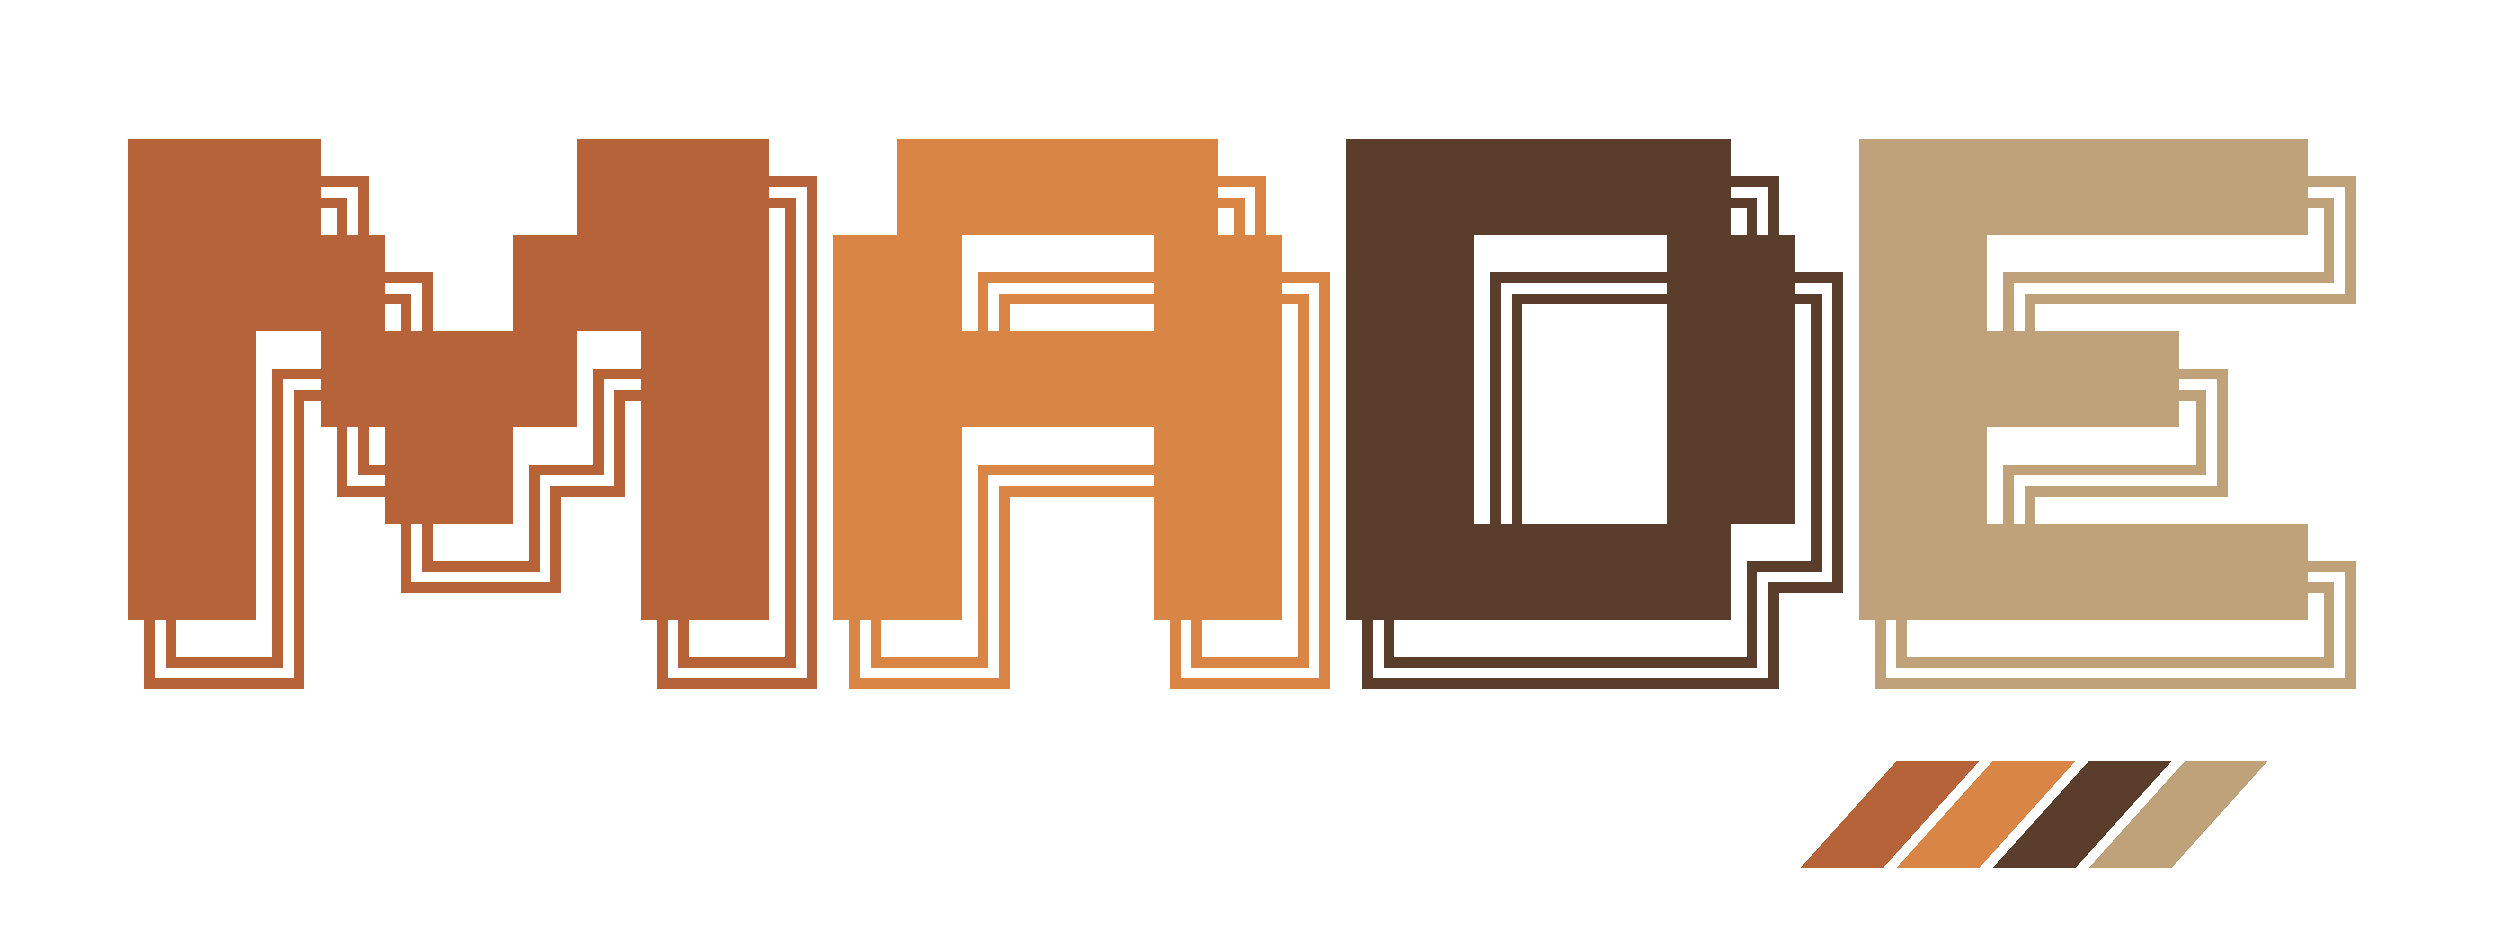
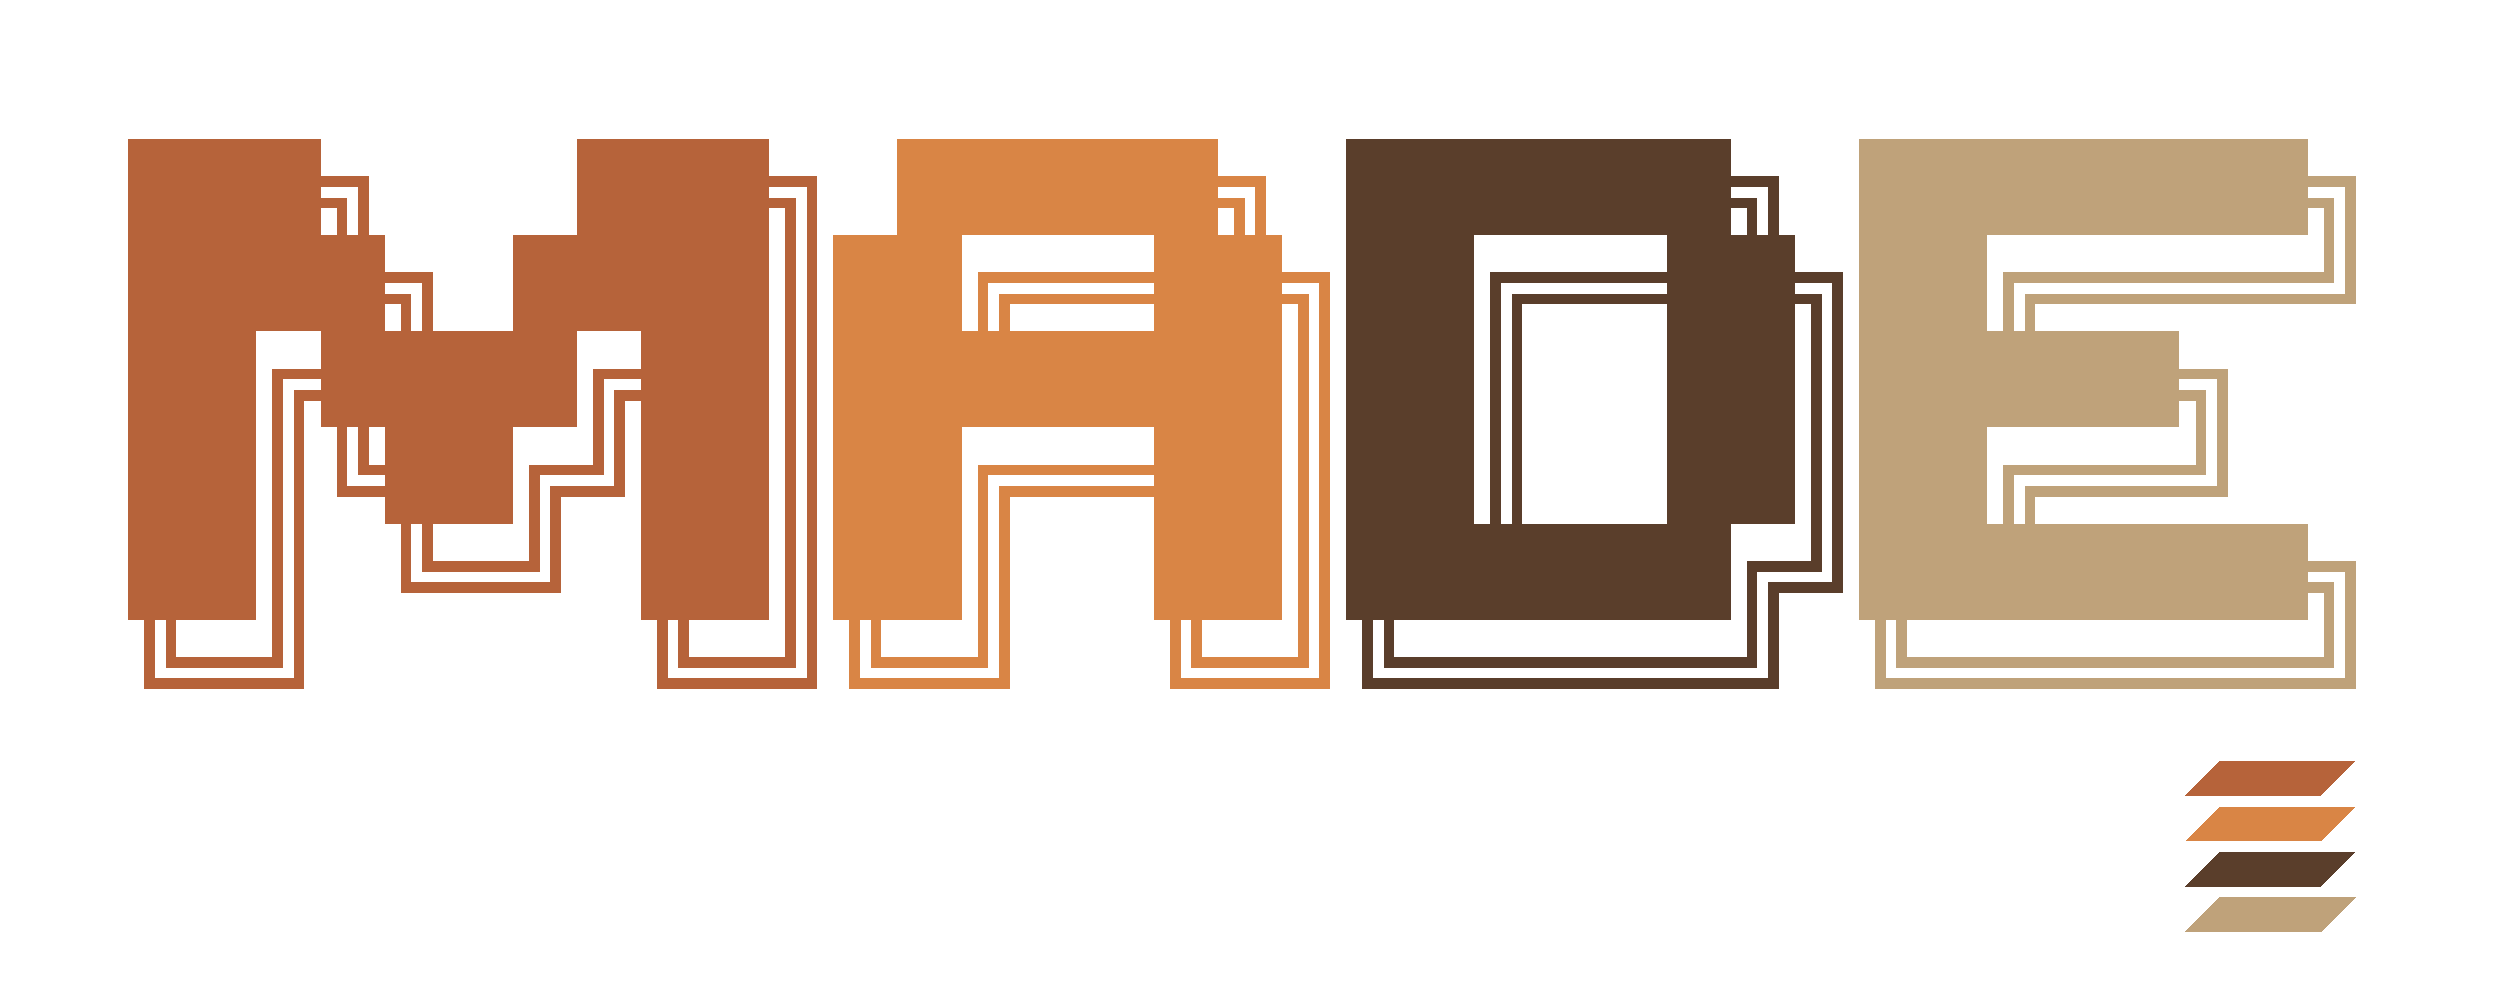
- <svg xmlns="http://www.w3.org/2000/svg" width="936" height="350" viewBox="0 0 936 350" role="img" aria-labelledby="made-title made-desc">
+ <svg xmlns="http://www.w3.org/2000/svg" width="936" height="374" viewBox="0 0 936 374" role="img" aria-labelledby="made-title made-desc">
  <g shape-rendering="crispEdges">
    <rect x="48" y="52" width="24" height="36" fill="#B6633A" />
    <rect x="72" y="52" width="24" height="36" fill="#B6633A" />
    <rect x="96" y="52" width="24" height="36" fill="#B6633A" />
    <rect x="120" y="66" width="18" height="4" fill="#B6633A" />
    <rect x="134" y="66" width="4" height="22" fill="#B6633A" />
    <rect x="120" y="74" width="10" height="4" fill="#B6633A" />
    <rect x="126" y="74" width="4" height="14" fill="#B6633A" />
    <rect x="216" y="52" width="24" height="36" fill="#B6633A" />
    <rect x="240" y="52" width="24" height="36" fill="#B6633A" />
    <rect x="264" y="52" width="24" height="36" fill="#B6633A" />
    <rect x="288" y="66" width="18" height="4" fill="#B6633A" />
    <rect x="302" y="66" width="4" height="22" fill="#B6633A" />
    <rect x="288" y="74" width="10" height="4" fill="#B6633A" />
    <rect x="294" y="74" width="4" height="14" fill="#B6633A" />
    <rect x="336" y="52" width="24" height="36" fill="#D98545" />
    <rect x="360" y="52" width="24" height="36" fill="#D98545" />
    <rect x="384" y="52" width="24" height="36" fill="#D98545" />
    <rect x="408" y="52" width="24" height="36" fill="#D98545" />
    <rect x="432" y="52" width="24" height="36" fill="#D98545" />
    <rect x="456" y="66" width="18" height="4" fill="#D98545" />
    <rect x="470" y="66" width="4" height="22" fill="#D98545" />
    <rect x="456" y="74" width="10" height="4" fill="#D98545" />
    <rect x="462" y="74" width="4" height="14" fill="#D98545" />
    <rect x="504" y="52" width="24" height="36" fill="#5A3E2B" />
    <rect x="528" y="52" width="24" height="36" fill="#5A3E2B" />
    <rect x="552" y="52" width="24" height="36" fill="#5A3E2B" />
    <rect x="576" y="52" width="24" height="36" fill="#5A3E2B" />
    <rect x="600" y="52" width="24" height="36" fill="#5A3E2B" />
    <rect x="624" y="52" width="24" height="36" fill="#5A3E2B" />
    <rect x="648" y="66" width="18" height="4" fill="#5A3E2B" />
    <rect x="662" y="66" width="4" height="22" fill="#5A3E2B" />
    <rect x="648" y="74" width="10" height="4" fill="#5A3E2B" />
    <rect x="654" y="74" width="4" height="14" fill="#5A3E2B" />
    <rect x="696" y="52" width="24" height="36" fill="#BFA27A" />
    <rect x="720" y="52" width="24" height="36" fill="#BFA27A" />
    <rect x="744" y="52" width="24" height="36" fill="#BFA27A" />
    <rect x="768" y="52" width="24" height="36" fill="#BFA27A" />
    <rect x="792" y="52" width="24" height="36" fill="#BFA27A" />
    <rect x="816" y="52" width="24" height="36" fill="#BFA27A" />
    <rect x="840" y="52" width="24" height="36" fill="#BFA27A" />
    <rect x="864" y="66" width="18" height="4" fill="#BFA27A" />
    <rect x="878" y="66" width="4" height="22" fill="#BFA27A" />
    <rect x="864" y="74" width="10" height="4" fill="#BFA27A" />
    <rect x="870" y="74" width="4" height="14" fill="#BFA27A" />
    <rect x="48" y="88" width="24" height="36" fill="#B6633A" />
    <rect x="72" y="88" width="24" height="36" fill="#B6633A" />
    <rect x="96" y="88" width="24" height="36" fill="#B6633A" />
    <rect x="120" y="88" width="24" height="36" fill="#B6633A" />
    <rect x="144" y="102" width="18" height="4" fill="#B6633A" />
    <rect x="158" y="102" width="4" height="22" fill="#B6633A" />
    <rect x="144" y="110" width="10" height="4" fill="#B6633A" />
    <rect x="150" y="110" width="4" height="14" fill="#B6633A" />
    <rect x="192" y="88" width="24" height="36" fill="#B6633A" />
    <rect x="216" y="88" width="24" height="36" fill="#B6633A" />
    <rect x="240" y="88" width="24" height="36" fill="#B6633A" />
    <rect x="264" y="88" width="24" height="36" fill="#B6633A" />
    <rect x="294" y="88" width="4" height="36" fill="#B6633A" />
    <rect x="302" y="88" width="4" height="36" fill="#B6633A" />
    <rect x="312" y="88" width="24" height="36" fill="#D98545" />
    <rect x="336" y="88" width="24" height="36" fill="#D98545" />
    <rect x="366" y="102" width="18" height="4" fill="#D98545" />
    <rect x="366" y="102" width="4" height="22" fill="#D98545" />
    <rect x="374" y="110" width="10" height="4" fill="#D98545" />
    <rect x="374" y="110" width="4" height="14" fill="#D98545" />
    <rect x="384" y="102" width="24" height="4" fill="#D98545" />
    <rect x="384" y="110" width="24" height="4" fill="#D98545" />
    <rect x="408" y="102" width="24" height="4" fill="#D98545" />
    <rect x="408" y="110" width="24" height="4" fill="#D98545" />
    <rect x="432" y="88" width="24" height="36" fill="#D98545" />
    <rect x="456" y="88" width="24" height="36" fill="#D98545" />
    <rect x="480" y="102" width="18" height="4" fill="#D98545" />
    <rect x="494" y="102" width="4" height="22" fill="#D98545" />
    <rect x="480" y="110" width="10" height="4" fill="#D98545" />
    <rect x="486" y="110" width="4" height="14" fill="#D98545" />
    <rect x="504" y="88" width="24" height="36" fill="#5A3E2B" />
    <rect x="528" y="88" width="24" height="36" fill="#5A3E2B" />
    <rect x="558" y="102" width="18" height="4" fill="#5A3E2B" />
    <rect x="558" y="102" width="4" height="22" fill="#5A3E2B" />
    <rect x="566" y="110" width="10" height="4" fill="#5A3E2B" />
    <rect x="566" y="110" width="4" height="14" fill="#5A3E2B" />
    <rect x="576" y="102" width="24" height="4" fill="#5A3E2B" />
    <rect x="576" y="110" width="24" height="4" fill="#5A3E2B" />
    <rect x="600" y="102" width="24" height="4" fill="#5A3E2B" />
    <rect x="600" y="110" width="24" height="4" fill="#5A3E2B" />
    <rect x="624" y="88" width="24" height="36" fill="#5A3E2B" />
    <rect x="648" y="88" width="24" height="36" fill="#5A3E2B" />
    <rect x="672" y="102" width="18" height="4" fill="#5A3E2B" />
    <rect x="686" y="102" width="4" height="22" fill="#5A3E2B" />
    <rect x="672" y="110" width="10" height="4" fill="#5A3E2B" />
    <rect x="678" y="110" width="4" height="14" fill="#5A3E2B" />
    <rect x="696" y="88" width="24" height="36" fill="#BFA27A" />
    <rect x="720" y="88" width="24" height="36" fill="#BFA27A" />
    <rect x="750" y="102" width="18" height="4" fill="#BFA27A" />
    <rect x="750" y="102" width="4" height="22" fill="#BFA27A" />
    <rect x="758" y="110" width="10" height="4" fill="#BFA27A" />
    <rect x="758" y="110" width="4" height="14" fill="#BFA27A" />
    <rect x="768" y="102" width="24" height="4" fill="#BFA27A" />
    <rect x="768" y="110" width="24" height="4" fill="#BFA27A" />
    <rect x="792" y="102" width="24" height="4" fill="#BFA27A" />
    <rect x="792" y="110" width="24" height="4" fill="#BFA27A" />
    <rect x="816" y="102" width="24" height="4" fill="#BFA27A" />
    <rect x="816" y="110" width="24" height="4" fill="#BFA27A" />
    <rect x="840" y="102" width="24" height="4" fill="#BFA27A" />
    <rect x="840" y="110" width="24" height="4" fill="#BFA27A" />
    <rect x="878" y="88" width="4" height="26" fill="#BFA27A" />
    <rect x="864" y="110" width="18" height="4" fill="#BFA27A" />
    <rect x="870" y="88" width="4" height="18" fill="#BFA27A" />
    <rect x="864" y="102" width="10" height="4" fill="#BFA27A" />
    <rect x="48" y="124" width="24" height="36" fill="#B6633A" />
    <rect x="72" y="124" width="24" height="36" fill="#B6633A" />
    <rect x="102" y="138" width="18" height="4" fill="#B6633A" />
    <rect x="102" y="138" width="4" height="22" fill="#B6633A" />
    <rect x="110" y="146" width="10" height="4" fill="#B6633A" />
    <rect x="110" y="146" width="4" height="14" fill="#B6633A" />
    <rect x="120" y="124" width="24" height="36" fill="#B6633A" />
    <rect x="144" y="124" width="24" height="36" fill="#B6633A" />
    <rect x="168" y="124" width="24" height="36" fill="#B6633A" />
    <rect x="192" y="124" width="24" height="36" fill="#B6633A" />
    <rect x="222" y="138" width="18" height="4" fill="#B6633A" />
    <rect x="222" y="138" width="4" height="22" fill="#B6633A" />
    <rect x="230" y="146" width="10" height="4" fill="#B6633A" />
    <rect x="230" y="146" width="4" height="14" fill="#B6633A" />
    <rect x="240" y="124" width="24" height="36" fill="#B6633A" />
    <rect x="264" y="124" width="24" height="36" fill="#B6633A" />
    <rect x="294" y="124" width="4" height="36" fill="#B6633A" />
    <rect x="302" y="124" width="4" height="36" fill="#B6633A" />
    <rect x="312" y="124" width="24" height="36" fill="#D98545" />
    <rect x="336" y="124" width="24" height="36" fill="#D98545" />
    <rect x="360" y="124" width="24" height="36" fill="#D98545" />
    <rect x="384" y="124" width="24" height="36" fill="#D98545" />
    <rect x="408" y="124" width="24" height="36" fill="#D98545" />
    <rect x="432" y="124" width="24" height="36" fill="#D98545" />
    <rect x="456" y="124" width="24" height="36" fill="#D98545" />
    <rect x="486" y="124" width="4" height="36" fill="#D98545" />
    <rect x="494" y="124" width="4" height="36" fill="#D98545" />
    <rect x="504" y="124" width="24" height="36" fill="#5A3E2B" />
    <rect x="528" y="124" width="24" height="36" fill="#5A3E2B" />
    <rect x="558" y="124" width="4" height="36" fill="#5A3E2B" />
    <rect x="566" y="124" width="4" height="36" fill="#5A3E2B" />
    <rect x="624" y="124" width="24" height="36" fill="#5A3E2B" />
    <rect x="648" y="124" width="24" height="36" fill="#5A3E2B" />
    <rect x="678" y="124" width="4" height="36" fill="#5A3E2B" />
    <rect x="686" y="124" width="4" height="36" fill="#5A3E2B" />
    <rect x="696" y="124" width="24" height="36" fill="#BFA27A" />
    <rect x="720" y="124" width="24" height="36" fill="#BFA27A" />
    <rect x="744" y="124" width="24" height="36" fill="#BFA27A" />
    <rect x="768" y="124" width="24" height="36" fill="#BFA27A" />
    <rect x="792" y="124" width="24" height="36" fill="#BFA27A" />
    <rect x="816" y="138" width="18" height="4" fill="#BFA27A" />
    <rect x="830" y="138" width="4" height="22" fill="#BFA27A" />
    <rect x="816" y="146" width="10" height="4" fill="#BFA27A" />
    <rect x="822" y="146" width="4" height="14" fill="#BFA27A" />
    <rect x="48" y="160" width="24" height="36" fill="#B6633A" />
    <rect x="72" y="160" width="24" height="36" fill="#B6633A" />
    <rect x="102" y="160" width="4" height="36" fill="#B6633A" />
    <rect x="110" y="160" width="4" height="36" fill="#B6633A" />
    <rect x="126" y="160" width="4" height="26" fill="#B6633A" />
    <rect x="126" y="182" width="18" height="4" fill="#B6633A" />
    <rect x="134" y="160" width="4" height="18" fill="#B6633A" />
    <rect x="134" y="174" width="10" height="4" fill="#B6633A" />
    <rect x="144" y="160" width="24" height="36" fill="#B6633A" />
    <rect x="168" y="160" width="24" height="36" fill="#B6633A" />
    <rect x="198" y="174" width="18" height="4" fill="#B6633A" />
    <rect x="198" y="174" width="4" height="22" fill="#B6633A" />
    <rect x="206" y="182" width="10" height="4" fill="#B6633A" />
    <rect x="206" y="182" width="4" height="14" fill="#B6633A" />
    <rect x="230" y="160" width="4" height="26" fill="#B6633A" />
    <rect x="216" y="182" width="18" height="4" fill="#B6633A" />
    <rect x="222" y="160" width="4" height="18" fill="#B6633A" />
    <rect x="216" y="174" width="10" height="4" fill="#B6633A" />
    <rect x="240" y="160" width="24" height="36" fill="#B6633A" />
    <rect x="264" y="160" width="24" height="36" fill="#B6633A" />
    <rect x="294" y="160" width="4" height="36" fill="#B6633A" />
    <rect x="302" y="160" width="4" height="36" fill="#B6633A" />
    <rect x="312" y="160" width="24" height="36" fill="#D98545" />
    <rect x="336" y="160" width="24" height="36" fill="#D98545" />
    <rect x="366" y="174" width="18" height="4" fill="#D98545" />
    <rect x="366" y="174" width="4" height="22" fill="#D98545" />
    <rect x="374" y="182" width="10" height="4" fill="#D98545" />
    <rect x="374" y="182" width="4" height="14" fill="#D98545" />
    <rect x="384" y="174" width="24" height="4" fill="#D98545" />
    <rect x="384" y="182" width="24" height="4" fill="#D98545" />
    <rect x="408" y="174" width="24" height="4" fill="#D98545" />
    <rect x="408" y="182" width="24" height="4" fill="#D98545" />
    <rect x="432" y="160" width="24" height="36" fill="#D98545" />
    <rect x="456" y="160" width="24" height="36" fill="#D98545" />
    <rect x="486" y="160" width="4" height="36" fill="#D98545" />
    <rect x="494" y="160" width="4" height="36" fill="#D98545" />
    <rect x="504" y="160" width="24" height="36" fill="#5A3E2B" />
    <rect x="528" y="160" width="24" height="36" fill="#5A3E2B" />
    <rect x="558" y="160" width="4" height="36" fill="#5A3E2B" />
    <rect x="566" y="160" width="4" height="36" fill="#5A3E2B" />
    <rect x="624" y="160" width="24" height="36" fill="#5A3E2B" />
    <rect x="648" y="160" width="24" height="36" fill="#5A3E2B" />
    <rect x="678" y="160" width="4" height="36" fill="#5A3E2B" />
    <rect x="686" y="160" width="4" height="36" fill="#5A3E2B" />
    <rect x="696" y="160" width="24" height="36" fill="#BFA27A" />
    <rect x="720" y="160" width="24" height="36" fill="#BFA27A" />
    <rect x="750" y="174" width="18" height="4" fill="#BFA27A" />
    <rect x="750" y="174" width="4" height="22" fill="#BFA27A" />
    <rect x="758" y="182" width="10" height="4" fill="#BFA27A" />
    <rect x="758" y="182" width="4" height="14" fill="#BFA27A" />
    <rect x="768" y="174" width="24" height="4" fill="#BFA27A" />
    <rect x="768" y="182" width="24" height="4" fill="#BFA27A" />
    <rect x="792" y="174" width="24" height="4" fill="#BFA27A" />
    <rect x="792" y="182" width="24" height="4" fill="#BFA27A" />
    <rect x="830" y="160" width="4" height="26" fill="#BFA27A" />
    <rect x="816" y="182" width="18" height="4" fill="#BFA27A" />
    <rect x="822" y="160" width="4" height="18" fill="#BFA27A" />
    <rect x="816" y="174" width="10" height="4" fill="#BFA27A" />
    <rect x="48" y="196" width="24" height="36" fill="#B6633A" />
    <rect x="72" y="196" width="24" height="36" fill="#B6633A" />
    <rect x="102" y="196" width="4" height="36" fill="#B6633A" />
    <rect x="110" y="196" width="4" height="36" fill="#B6633A" />
    <rect x="150" y="196" width="4" height="26" fill="#B6633A" />
    <rect x="150" y="218" width="18" height="4" fill="#B6633A" />
    <rect x="158" y="196" width="4" height="18" fill="#B6633A" />
    <rect x="158" y="210" width="10" height="4" fill="#B6633A" />
    <rect x="168" y="210" width="24" height="4" fill="#B6633A" />
    <rect x="168" y="218" width="24" height="4" fill="#B6633A" />
    <rect x="206" y="196" width="4" height="26" fill="#B6633A" />
    <rect x="192" y="218" width="18" height="4" fill="#B6633A" />
    <rect x="198" y="196" width="4" height="18" fill="#B6633A" />
    <rect x="192" y="210" width="10" height="4" fill="#B6633A" />
    <rect x="240" y="196" width="24" height="36" fill="#B6633A" />
    <rect x="264" y="196" width="24" height="36" fill="#B6633A" />
    <rect x="294" y="196" width="4" height="36" fill="#B6633A" />
    <rect x="302" y="196" width="4" height="36" fill="#B6633A" />
    <rect x="312" y="196" width="24" height="36" fill="#D98545" />
    <rect x="336" y="196" width="24" height="36" fill="#D98545" />
    <rect x="366" y="196" width="4" height="36" fill="#D98545" />
    <rect x="374" y="196" width="4" height="36" fill="#D98545" />
    <rect x="432" y="196" width="24" height="36" fill="#D98545" />
    <rect x="456" y="196" width="24" height="36" fill="#D98545" />
    <rect x="486" y="196" width="4" height="36" fill="#D98545" />
    <rect x="494" y="196" width="4" height="36" fill="#D98545" />
    <rect x="504" y="196" width="24" height="36" fill="#5A3E2B" />
    <rect x="528" y="196" width="24" height="36" fill="#5A3E2B" />
    <rect x="552" y="196" width="24" height="36" fill="#5A3E2B" />
    <rect x="576" y="196" width="24" height="36" fill="#5A3E2B" />
    <rect x="600" y="196" width="24" height="36" fill="#5A3E2B" />
    <rect x="624" y="196" width="24" height="36" fill="#5A3E2B" />
    <rect x="654" y="210" width="18" height="4" fill="#5A3E2B" />
    <rect x="654" y="210" width="4" height="22" fill="#5A3E2B" />
    <rect x="662" y="218" width="10" height="4" fill="#5A3E2B" />
    <rect x="662" y="218" width="4" height="14" fill="#5A3E2B" />
    <rect x="686" y="196" width="4" height="26" fill="#5A3E2B" />
    <rect x="672" y="218" width="18" height="4" fill="#5A3E2B" />
    <rect x="678" y="196" width="4" height="18" fill="#5A3E2B" />
    <rect x="672" y="210" width="10" height="4" fill="#5A3E2B" />
    <rect x="696" y="196" width="24" height="36" fill="#BFA27A" />
    <rect x="720" y="196" width="24" height="36" fill="#BFA27A" />
    <rect x="744" y="196" width="24" height="36" fill="#BFA27A" />
    <rect x="768" y="196" width="24" height="36" fill="#BFA27A" />
    <rect x="792" y="196" width="24" height="36" fill="#BFA27A" />
    <rect x="816" y="196" width="24" height="36" fill="#BFA27A" />
    <rect x="840" y="196" width="24" height="36" fill="#BFA27A" />
    <rect x="864" y="210" width="18" height="4" fill="#BFA27A" />
    <rect x="878" y="210" width="4" height="22" fill="#BFA27A" />
    <rect x="864" y="218" width="10" height="4" fill="#BFA27A" />
    <rect x="870" y="218" width="4" height="14" fill="#BFA27A" />
    <rect x="54" y="232" width="4" height="26" fill="#B6633A" />
    <rect x="54" y="254" width="18" height="4" fill="#B6633A" />
    <rect x="62" y="232" width="4" height="18" fill="#B6633A" />
    <rect x="62" y="246" width="10" height="4" fill="#B6633A" />
    <rect x="72" y="246" width="24" height="4" fill="#B6633A" />
    <rect x="72" y="254" width="24" height="4" fill="#B6633A" />
    <rect x="110" y="232" width="4" height="26" fill="#B6633A" />
    <rect x="96" y="254" width="18" height="4" fill="#B6633A" />
    <rect x="102" y="232" width="4" height="18" fill="#B6633A" />
    <rect x="96" y="246" width="10" height="4" fill="#B6633A" />
    <rect x="246" y="232" width="4" height="26" fill="#B6633A" />
    <rect x="246" y="254" width="18" height="4" fill="#B6633A" />
    <rect x="254" y="232" width="4" height="18" fill="#B6633A" />
    <rect x="254" y="246" width="10" height="4" fill="#B6633A" />
    <rect x="264" y="246" width="24" height="4" fill="#B6633A" />
    <rect x="264" y="254" width="24" height="4" fill="#B6633A" />
    <rect x="302" y="232" width="4" height="26" fill="#B6633A" />
    <rect x="288" y="254" width="18" height="4" fill="#B6633A" />
    <rect x="294" y="232" width="4" height="18" fill="#B6633A" />
    <rect x="288" y="246" width="10" height="4" fill="#B6633A" />
    <rect x="318" y="232" width="4" height="26" fill="#D98545" />
    <rect x="318" y="254" width="18" height="4" fill="#D98545" />
    <rect x="326" y="232" width="4" height="18" fill="#D98545" />
    <rect x="326" y="246" width="10" height="4" fill="#D98545" />
    <rect x="336" y="246" width="24" height="4" fill="#D98545" />
    <rect x="336" y="254" width="24" height="4" fill="#D98545" />
    <rect x="374" y="232" width="4" height="26" fill="#D98545" />
    <rect x="360" y="254" width="18" height="4" fill="#D98545" />
    <rect x="366" y="232" width="4" height="18" fill="#D98545" />
    <rect x="360" y="246" width="10" height="4" fill="#D98545" />
    <rect x="438" y="232" width="4" height="26" fill="#D98545" />
    <rect x="438" y="254" width="18" height="4" fill="#D98545" />
    <rect x="446" y="232" width="4" height="18" fill="#D98545" />
    <rect x="446" y="246" width="10" height="4" fill="#D98545" />
    <rect x="456" y="246" width="24" height="4" fill="#D98545" />
    <rect x="456" y="254" width="24" height="4" fill="#D98545" />
    <rect x="494" y="232" width="4" height="26" fill="#D98545" />
    <rect x="480" y="254" width="18" height="4" fill="#D98545" />
    <rect x="486" y="232" width="4" height="18" fill="#D98545" />
    <rect x="480" y="246" width="10" height="4" fill="#D98545" />
    <rect x="510" y="232" width="4" height="26" fill="#5A3E2B" />
    <rect x="510" y="254" width="18" height="4" fill="#5A3E2B" />
    <rect x="518" y="232" width="4" height="18" fill="#5A3E2B" />
    <rect x="518" y="246" width="10" height="4" fill="#5A3E2B" />
    <rect x="528" y="246" width="24" height="4" fill="#5A3E2B" />
    <rect x="528" y="254" width="24" height="4" fill="#5A3E2B" />
    <rect x="552" y="246" width="24" height="4" fill="#5A3E2B" />
    <rect x="552" y="254" width="24" height="4" fill="#5A3E2B" />
    <rect x="576" y="246" width="24" height="4" fill="#5A3E2B" />
    <rect x="576" y="254" width="24" height="4" fill="#5A3E2B" />
    <rect x="600" y="246" width="24" height="4" fill="#5A3E2B" />
    <rect x="600" y="254" width="24" height="4" fill="#5A3E2B" />
    <rect x="624" y="246" width="24" height="4" fill="#5A3E2B" />
    <rect x="624" y="254" width="24" height="4" fill="#5A3E2B" />
    <rect x="662" y="232" width="4" height="26" fill="#5A3E2B" />
    <rect x="648" y="254" width="18" height="4" fill="#5A3E2B" />
    <rect x="654" y="232" width="4" height="18" fill="#5A3E2B" />
    <rect x="648" y="246" width="10" height="4" fill="#5A3E2B" />
    <rect x="702" y="232" width="4" height="26" fill="#BFA27A" />
    <rect x="702" y="254" width="18" height="4" fill="#BFA27A" />
    <rect x="710" y="232" width="4" height="18" fill="#BFA27A" />
    <rect x="710" y="246" width="10" height="4" fill="#BFA27A" />
    <rect x="720" y="246" width="24" height="4" fill="#BFA27A" />
    <rect x="720" y="254" width="24" height="4" fill="#BFA27A" />
    <rect x="744" y="246" width="24" height="4" fill="#BFA27A" />
    <rect x="744" y="254" width="24" height="4" fill="#BFA27A" />
    <rect x="768" y="246" width="24" height="4" fill="#BFA27A" />
    <rect x="768" y="254" width="24" height="4" fill="#BFA27A" />
    <rect x="792" y="246" width="24" height="4" fill="#BFA27A" />
    <rect x="792" y="254" width="24" height="4" fill="#BFA27A" />
    <rect x="816" y="246" width="24" height="4" fill="#BFA27A" />
    <rect x="816" y="254" width="24" height="4" fill="#BFA27A" />
    <rect x="840" y="246" width="24" height="4" fill="#BFA27A" />
    <rect x="840" y="254" width="24" height="4" fill="#BFA27A" />
    <rect x="878" y="232" width="4" height="26" fill="#BFA27A" />
    <rect x="864" y="254" width="18" height="4" fill="#BFA27A" />
    <rect x="870" y="232" width="4" height="18" fill="#BFA27A" />
    <rect x="864" y="246" width="10" height="4" fill="#BFA27A" />
-     <polygon points="674,325 710,285 741,285 705,325" fill="#B6633A" />
-     <polygon points="710,325 746,285 777,285 741,325" fill="#D98545" />
-     <polygon points="746,325 782,285 813,285 777,325" fill="#5A3E2B" />
-     <polygon points="782,325 818,285 849,285 813,325" fill="#BFA27A" />
+     <polygon points="818,298 831,285 882,285 869,298" fill="#B6633A" />
+     <polygon points="818,315 831,302 882,302 869,315" fill="#D98545" />
+     <polygon points="818,332 831,319 882,319 869,332" fill="#5A3E2B" />
+     <polygon points="818,349 831,336 882,336 869,349" fill="#BFA27A" />
  </g>
</svg>
